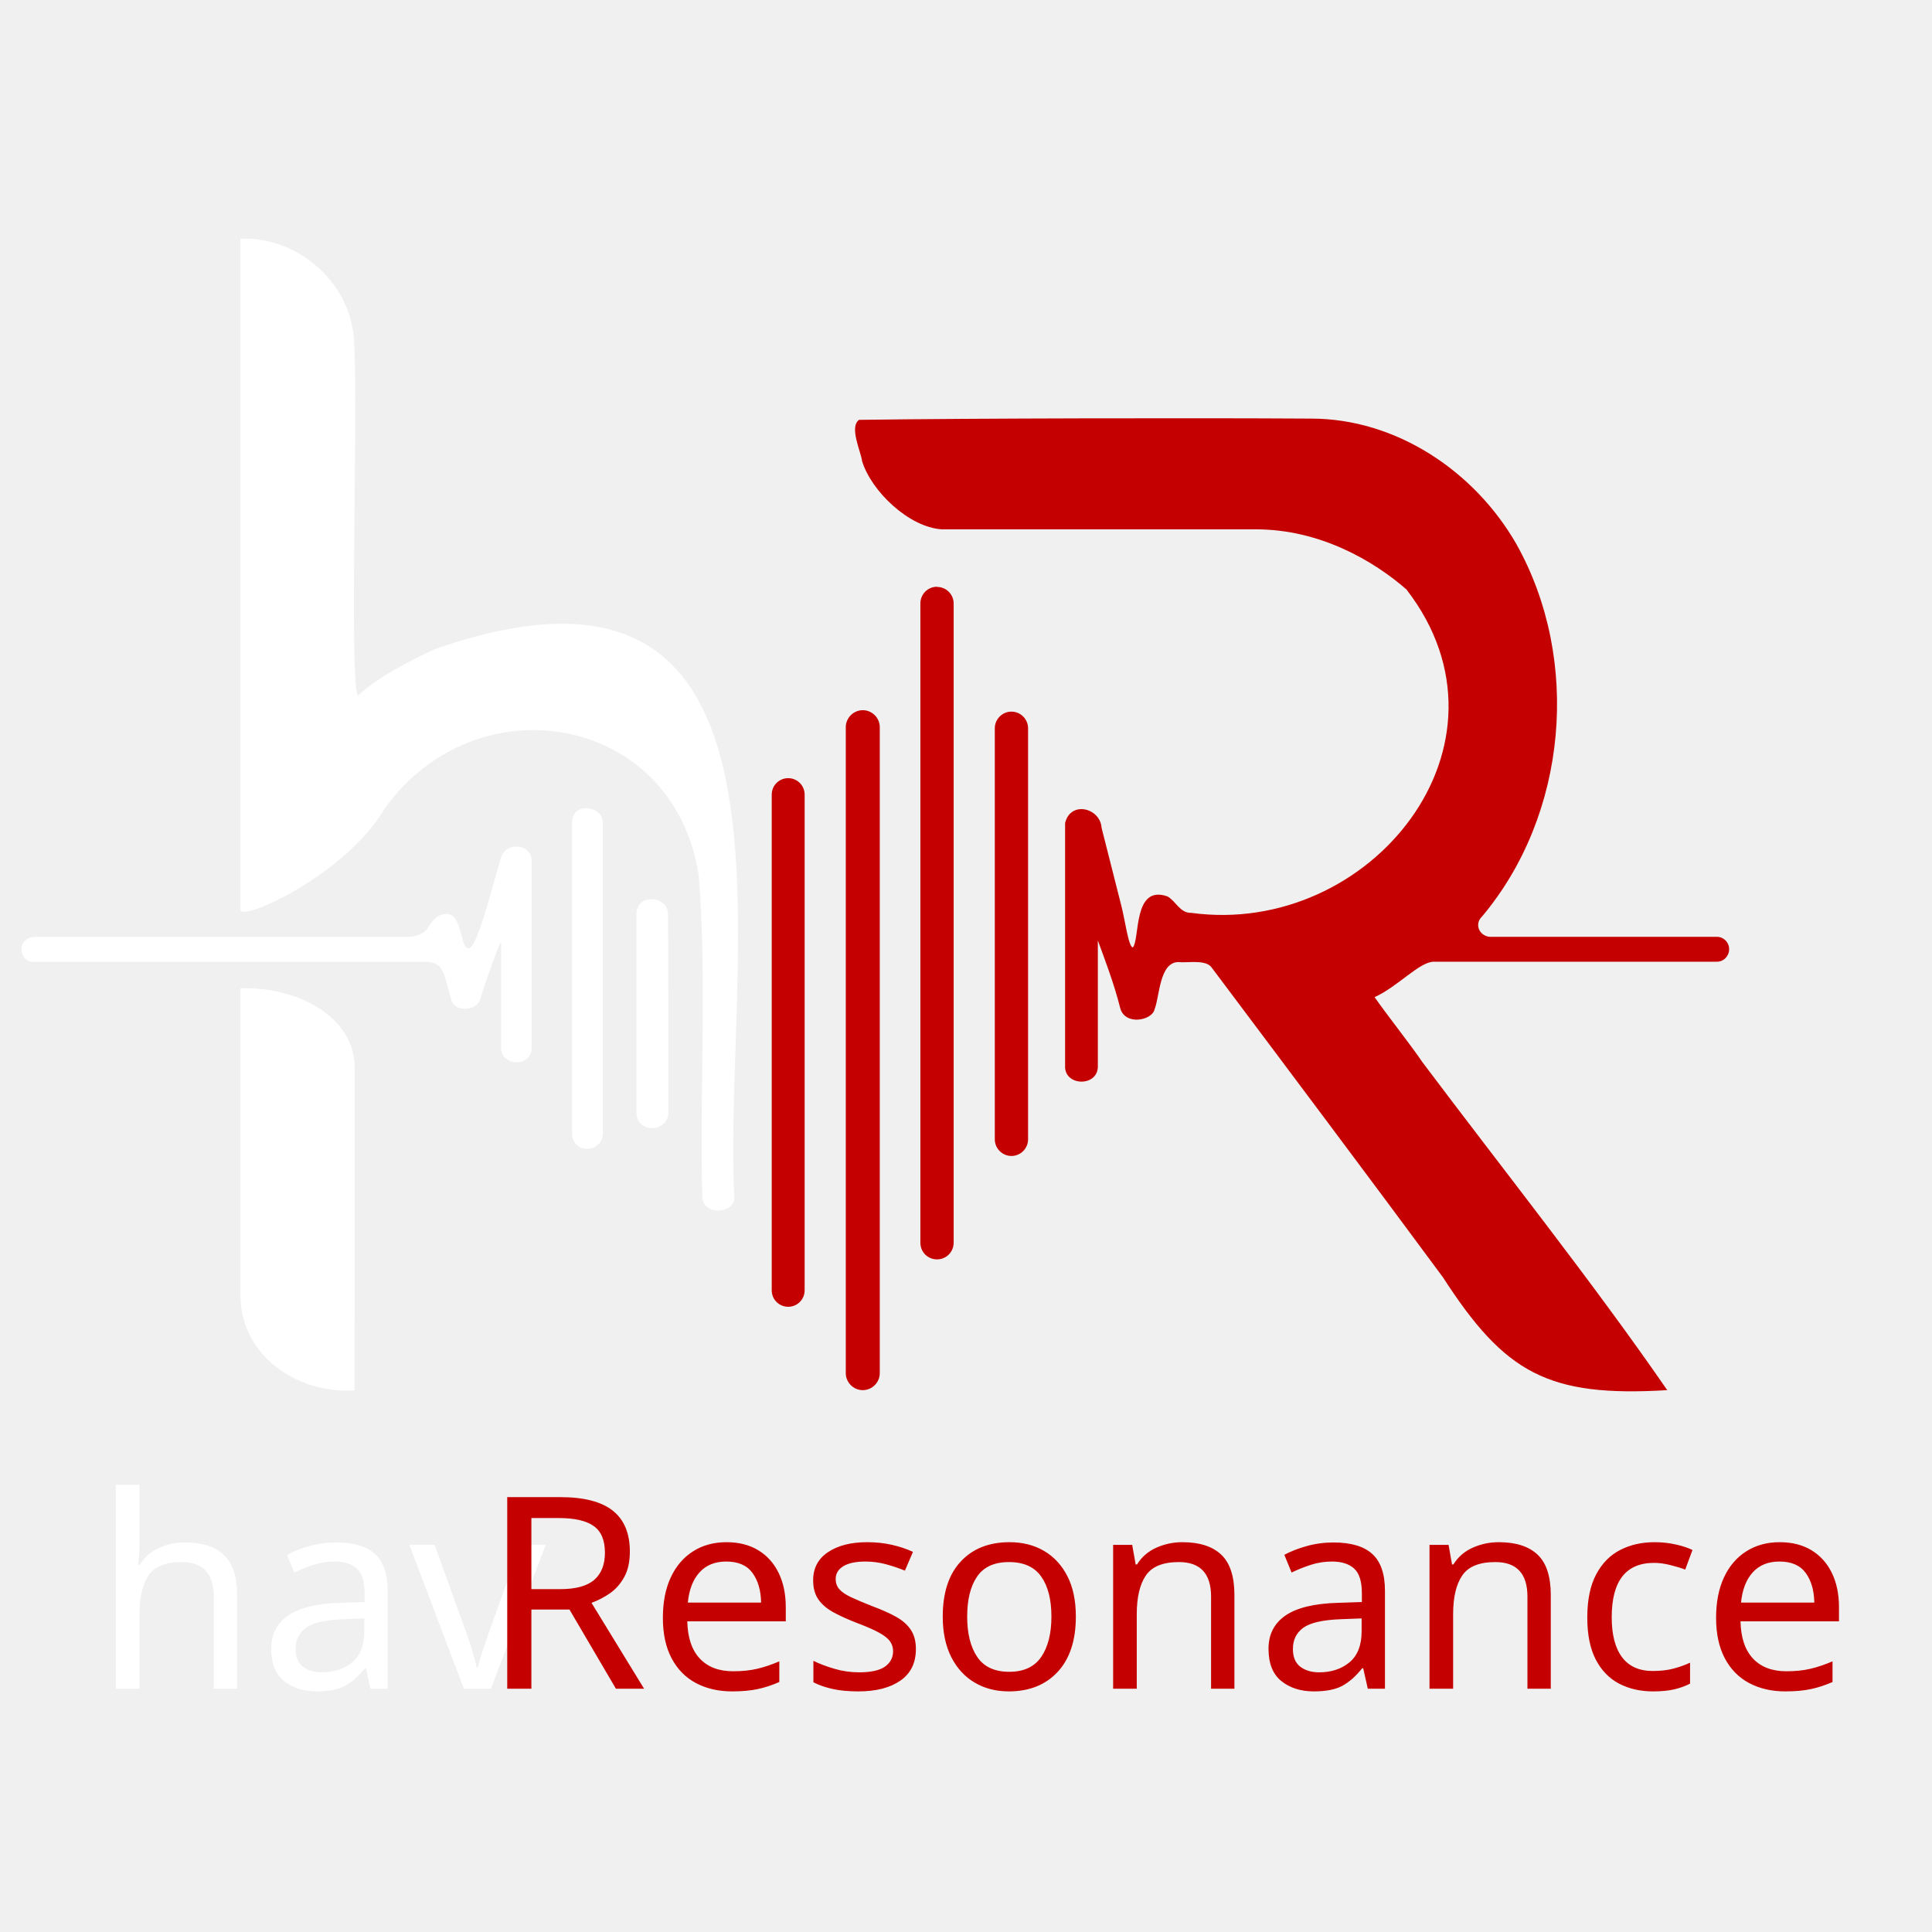
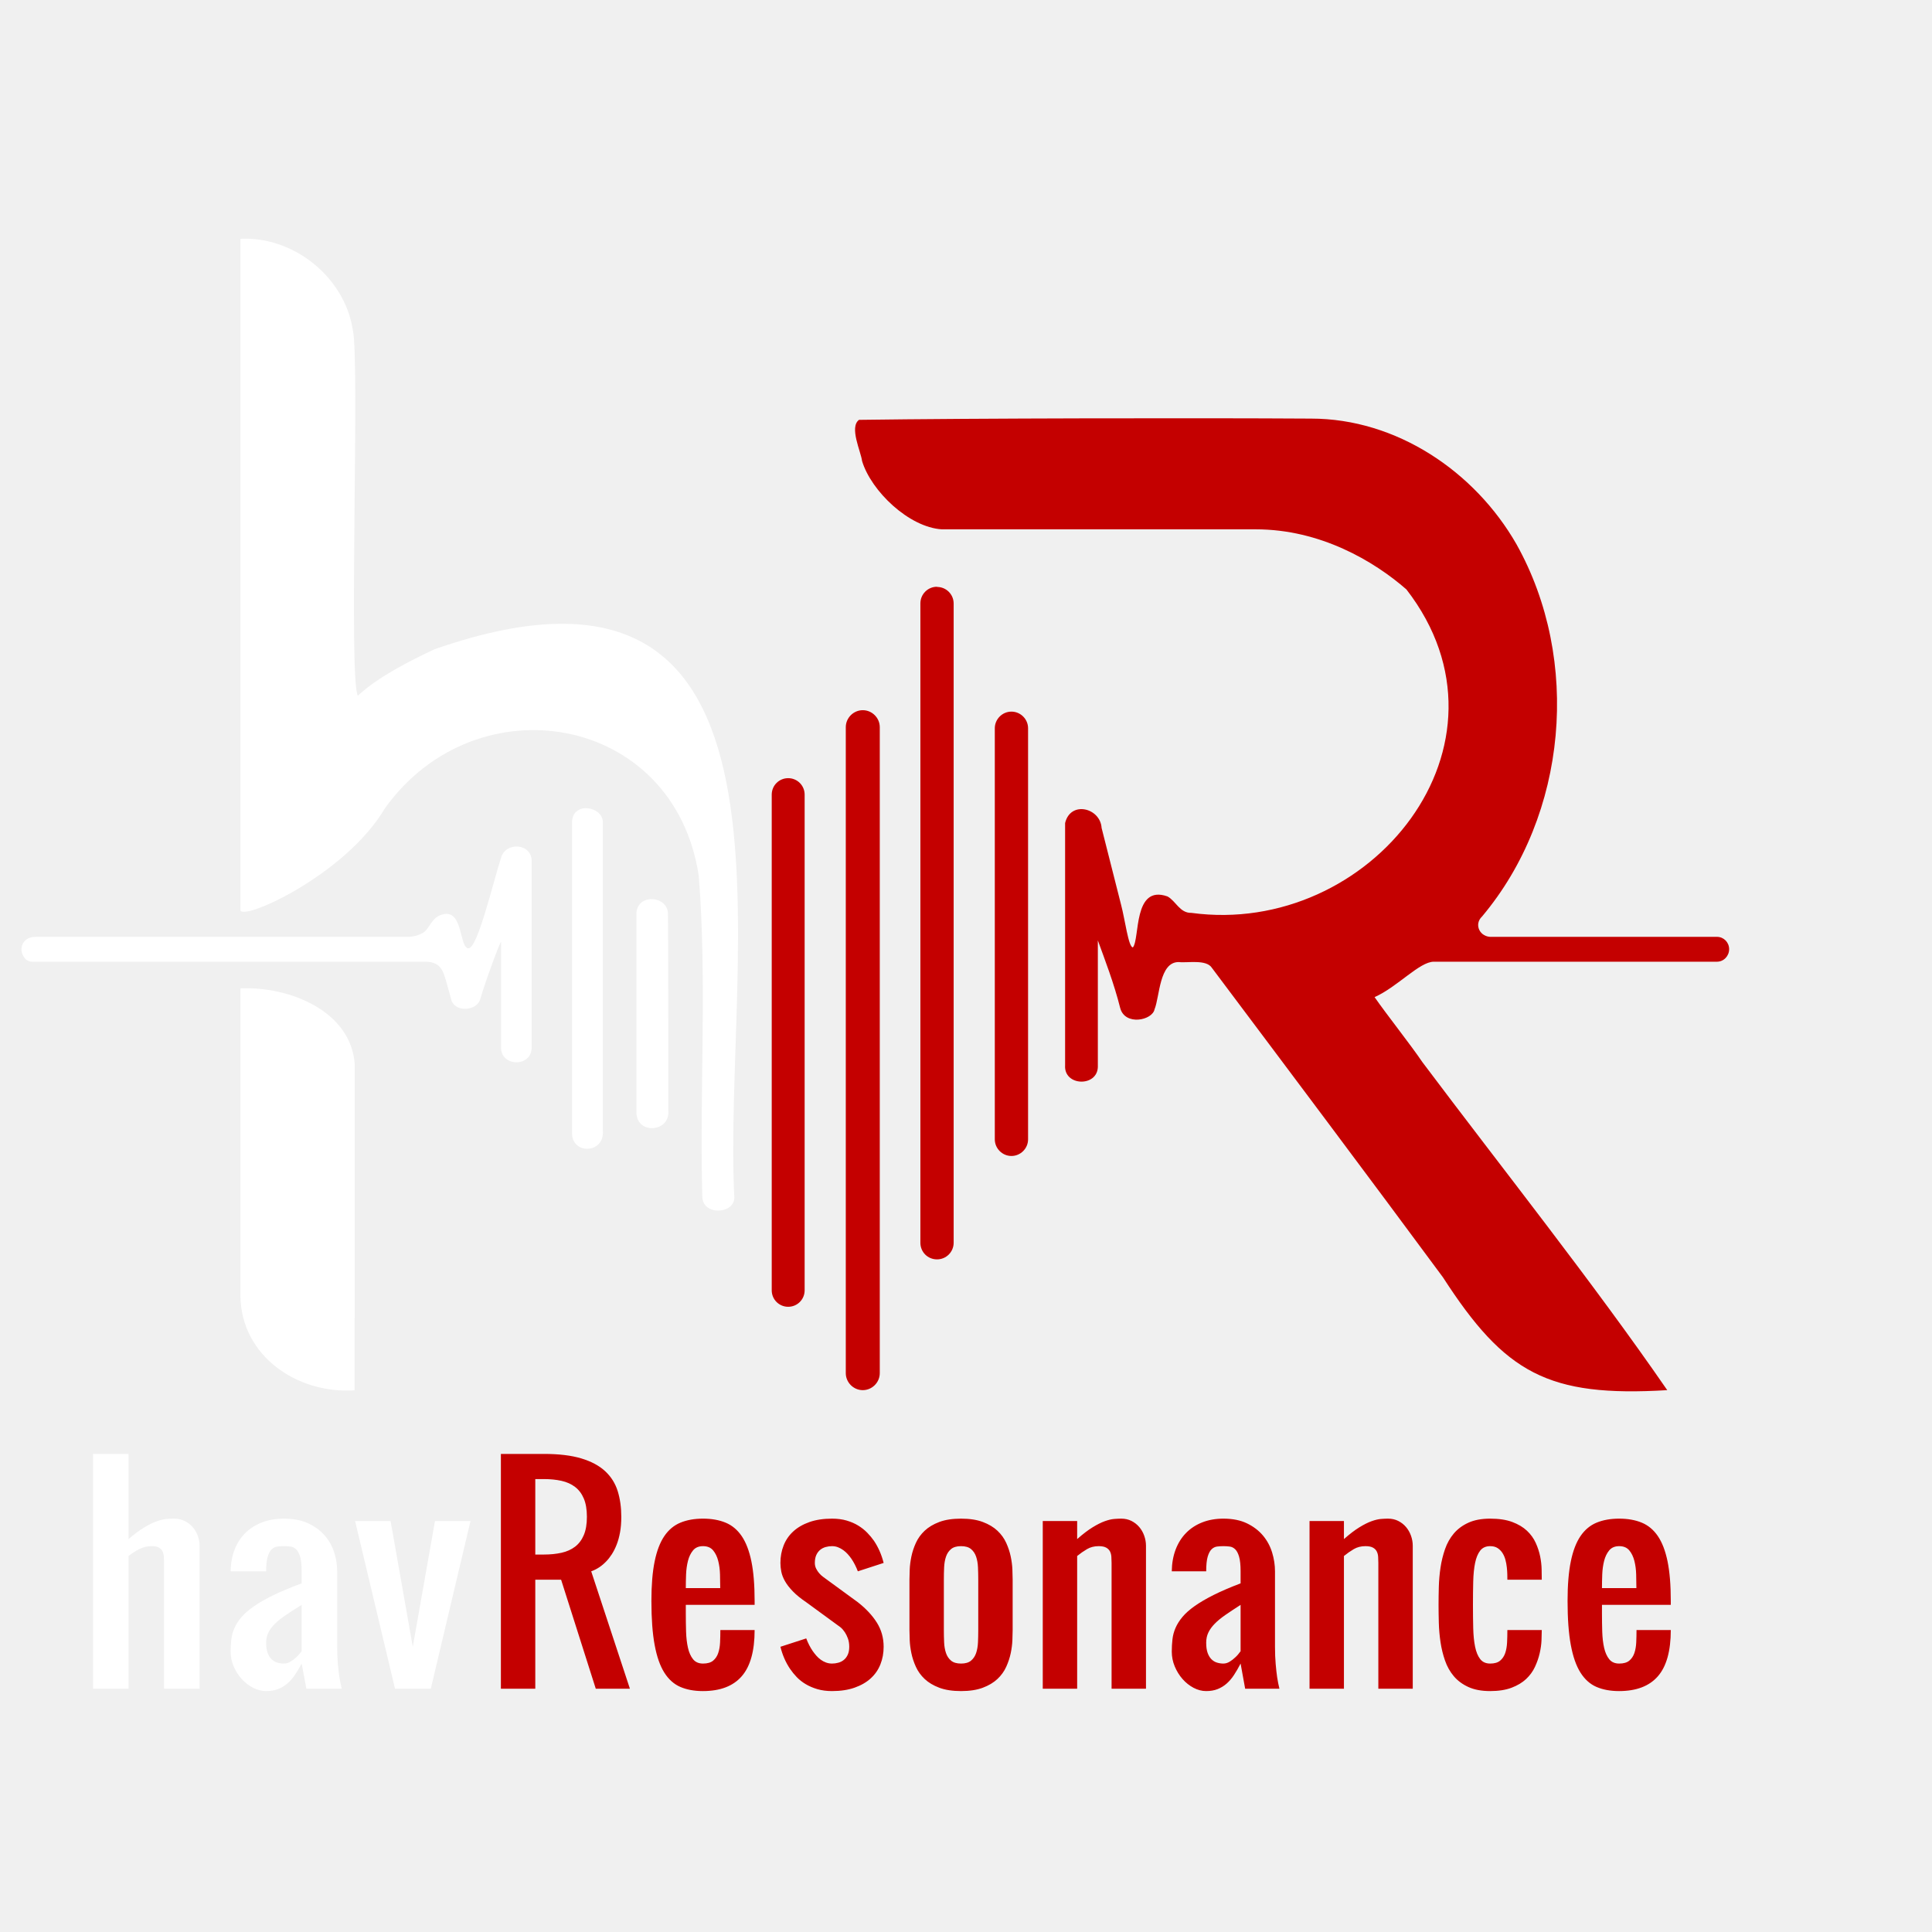
<svg xmlns="http://www.w3.org/2000/svg" version="1.1" width="240" height="240" viewBox="0 0 1080 1080">
  <path fill="#fff" d="M 390.6 489.6 c 4.7 58.1 .4 120.9 2 179.2 0 10.8 17.6 10.1 17.9 .8 -6.9 -134.6 50.8 -382.8 -167.5 -306.7 -14.3 6.7 -31.3 15.3 -43 26 -5.2 -10 1.2 -188.5 -2.8 -204.6 C 192.6 154.8 164 132 134.4 133.5 v 375.1 c 0 6.9 58.6 -19.1 80.8 -56.8 51.1 -71.3 161.6 -52.9 175.4 37.7 h 0 Z M 337 632 v -172.1 c .3 -9 -16.3 -12.1 -17.2 -1 v 173.7 c -.9 13 18.3 12.7 17.2 -.6 h 0 Z M 249.1 547.4 l 3.3 11.9 c 2.3 6.7 14.3 5.9 16.1 -.9 1.9 -7.1 11.6 -33.8 11.6 -31.7 v 58.8 c -.2 11 17.2 11.2 17.1 0 v -103.8 c .4 -10.4 -14.8 -11.5 -17.2 -1.9 -4.4 13.6 -13 50.3 -18.1 50.3 -5.1 0 -3 -21.2 -13.7 -19.1 -7 1.2 -7.9 8.2 -11.7 10.4 -2.6 1.5 -5.3 2.3 -8.9 2.3 H 20 c -4.6 0 -7.6 2.5 -8 6.6 -.2 2.7 1.8 7.3 5.9 7.3 h 219.7 c 7.3 0 9.7 3.5 11.4 9.6 h 0 v .2 Z M 373.6 580.3 c -.1 -16.1 0 -53.5 -.2 -69.4 0 -10 -16.4 -11.7 -17.6 -1 v 112.8 c .9 11.6 18.8 10.1 17.8 -1.9 v -40.5 h 0 Z M 198.3 736.8 v -141.9 c -2.1 -29.9 -36.8 -43.6 -63.9 -42.4 v 6.4 s 0 165.6 0 165.6 c .4 33.3 31.5 54.8 63.8 52.7 v -40.4 h .1 Z" />
  <path fill="#c40000" d="M 847.7 304.2 c 36.2 64.7 28.6 151.2 -19.2 208.1 -4.8 4.5 -1.2 11.8 5.5 11.4 h 125.8 c 3.8 0 6.8 3.1 6.8 6.9 s -3 7 -6.8 7 h -158.3 c -8 0 -20.3 14.1 -33.1 19.8 6.5 9.4 20.3 26.8 26.7 36.3 h 0 c 44.9 59.8 95.4 123.2 136.9 183.4 -66.7 4 -90.7 -9.4 -125.4 -63.1 -41.3 -55.9 -87.3 -117.2 -129.1 -172.9 -3.1 -5 -13.8 -2.7 -18.5 -3.3 -11 -.2 -10.7 19.4 -13.6 26.4 -1.2 6.2 -16.5 9.4 -19.2 -.7 -3.4 -13.6 -8.6 -27.1 -12.5 -37.8 v 70.8 c -.4 11.3 -19.1 10.7 -18.3 -1 v -135.4 c 3 -12.7 19.7 -8.5 20.4 2.7 l 10.9 43 c 2.2 8.2 4.1 23.8 6.6 23.8 4 -4.8 0 -35.3 19.3 -28.5 4.7 2.5 6.9 9.4 13.4 9.2 100 13.6 187.2 -94.2 120.2 -180.8 -18.2 -15.9 -48.2 -33.6 -84.2 -33.6 h -175.5 c -18.3 -1.1 -39.5 -21.3 -44.6 -38.2 -.6 -5.2 -7.3 -18.9 -1.7 -23 64 -.9 188.2 -1.1 252.7 -.7 47.7 0 91.5 29.5 114.8 70.2 h 0 Z M 482.3 397 c 5.2 0 9.5 4.3 9.5 9.5 v 361.1 c 0 5.2 -4.3 9.5 -9.5 9.5 s -9.5 -4.3 -9.5 -9.5 v -361.1 c 0 -5.2 4.3 -9.5 9.5 -9.5 Z M 523.8 328.1 c 5.1 0 9.3 4.1 9.3 9.3 v 357.3 c 0 5.1 -4.1 9.3 -9.3 9.3 s -9.3 -4.1 -9.3 -9.3 V 337.3 c 0 -5.1 4.1 -9.3 9.3 -9.3 h 0 Z M 440.6 435 c 5.1 0 9.2 4.1 9.2 9.2 v 277.1 c 0 5.1 -4.1 9.2 -9.2 9.2 s -9.2 -4.1 -9.2 -9.2 v -277.1 c 0 -5.1 4.1 -9.2 9.2 -9.2 Z M 565.4 397.8 c 5.1 0 9.3 4.2 9.3 9.3 v 229.8 c 0 5.1 -4.2 9.3 -9.3 9.3 s -9.3 -4.2 -9.3 -9.3 v -229.8 c 0 -5.1 4.2 -9.3 9.3 -9.3 Z" />
-   <g font-family="Oswald, sans-serif" font-size="150">
-     <text fill="#fff" x="52" y="944">hav</text>
-     <text fill="#c40000" x="269" y="944">Resonance</text>
-   </g>
+   <path fill="#fff" d="M52 812.75L71.85 812.75L71.85 860.36Q76.82 856.11 80.77 853.77Q84.73 851.42 87.79 850.36Q90.85 849.30 93.18 849.11Q95.50 848.93 97.29 848.93Q100.55 848.93 103.18 850.21Q105.82 851.50 107.68 853.62Q109.54 855.74 110.55 858.49Q111.56 861.24 111.56 864.09L111.56 944L91.71 944L91.71 873.69Q91.71 871.93 91.59 870.25Q91.47 868.56 90.85 867.24Q90.23 865.92 88.84 865.12Q87.44 864.31 84.88 864.31Q81.08 864.31 77.86 865.96Q74.64 867.61 71.85 869.81L71.85 944L52 944ZM148.78 945.32Q145.06 945.32 141.49 943.49Q137.92 941.66 135.13 938.58Q132.34 935.50 130.63 931.55Q128.93 927.59 128.93 923.27Q128.93 919.68 129.32 916.39Q129.70 913.09 131.10 909.98Q132.50 906.87 135.09 903.86Q137.69 900.86 142.11 897.82Q146.53 894.78 153.01 891.63Q159.48 888.48 168.63 885.11L168.63 878.38Q168.63 873.10 167.78 870.25Q166.93 867.39 165.53 866.07Q164.14 864.75 162.35 864.53Q160.57 864.31 158.71 864.31Q156.85 864.31 155.06 864.53Q153.28 864.75 151.88 866.07Q150.49 867.39 149.63 870.25Q148.78 873.10 148.78 878.38L128.93 878.38Q129.01 871.71 131.14 866.25Q133.27 860.80 137.15 856.95Q141.03 853.11 146.49 851.02Q151.96 848.93 158.71 848.93Q166.69 848.93 172.32 851.57Q177.94 854.21 181.55 858.38Q185.15 862.55 186.82 867.83Q188.49 873.10 188.49 878.38L188.49 920.56Q188.49 925.84 188.87 930.16Q189.26 934.48 189.73 937.55Q190.04 939.39 190.35 940.96Q190.66 942.54 191.05 944L171.27 944L168.63 929.94Q166.77 933.45 164.83 936.31Q162.90 939.17 160.57 941.14Q158.24 943.12 155.37 944.22Q152.50 945.32 148.78 945.32ZM148.78 918.29Q148.78 921.81 149.63 924.04Q150.49 926.28 151.88 927.59Q153.28 928.91 155.06 929.42Q156.85 929.94 158.71 929.94Q160.57 929.94 162.35 928.88Q164.14 927.81 165.53 926.50Q166.38 925.76 167.12 924.92Q167.86 924.08 168.63 923.05L168.63 897.13Q163.59 900.27 159.87 902.76Q156.15 905.25 153.71 907.67Q151.26 910.09 150.02 912.62Q148.78 915.14 148.78 918.29ZM220.82 944L198.49 850.25L218.34 850.25L230.75 920.56L243.16 850.25L263.01 850.25L240.83 944Z" />
+   <path fill="#c40000" d="M333.04 944L313.66 883.06L299.23 883.06L299.23 944L280 944L280 812.75L304.04 812.75Q316.66 812.75 325 815.28Q333.34 817.80 338.30 822.42Q343.26 827.03 345.29 833.51Q347.31 840 347.31 847.91Q347.31 852.74 346.60 856.62Q345.89 860.50 344.68 863.54Q343.48 866.58 341.98 868.89Q340.48 871.20 338.90 872.81Q335.22 876.69 330.49 878.38L352.12 944ZM299.23 869L304.04 869Q309.45 869 313.88 868.01Q318.31 867.02 321.47 864.61Q324.63 862.19 326.35 858.12Q328.08 854.06 328.08 847.91Q328.08 841.75 326.35 837.69Q324.63 833.62 321.47 831.21Q318.31 828.79 313.88 827.80Q309.45 826.81 304.04 826.81L299.23 826.81ZM392.92 945.32Q385.70 945.32 380.33 943.01Q374.96 940.70 371.35 934.99Q367.75 929.28 365.95 919.54Q364.14 909.80 364.14 894.93Q364.14 881.67 365.95 872.85Q367.75 864.02 371.35 858.71Q374.96 853.40 380.37 851.17Q385.78 848.93 392.99 848.93Q400.20 848.93 405.61 851.17Q411.02 853.40 414.63 858.71Q418.23 864.02 420.04 872.85Q421.84 881.67 421.84 894.93L421.84 897.13L383.37 897.13L383.37 901.81Q383.37 907.09 383.52 912.14Q383.68 917.19 384.58 921.15Q385.48 925.10 387.43 927.52Q389.38 929.94 392.99 929.94Q396.67 929.94 398.63 928.33Q400.58 926.71 401.48 924.08Q402.38 921.44 402.53 918.07Q402.68 914.70 402.68 911.19L421.84 911.19Q421.84 928.77 414.63 937.04Q407.42 945.32 392.92 945.32ZM392.99 864.31Q389.38 864.31 387.43 866.66Q385.48 869 384.58 872.52Q383.68 876.03 383.52 880.13Q383.37 884.23 383.37 887.75L402.61 887.75Q402.61 884.23 402.49 880.13Q402.38 876.03 401.48 872.52Q400.58 869 398.63 866.66Q396.67 864.31 392.99 864.31ZM450.69 915.88Q452.19 919.83 454.29 922.91Q455.20 924.22 456.32 925.51Q457.45 926.79 458.80 927.78Q460.15 928.77 461.73 929.35Q463.31 929.94 465.11 929.94Q466.92 929.94 468.64 929.46Q470.37 928.99 471.72 927.89Q473.08 926.79 473.90 924.99Q474.73 923.20 474.73 920.56Q474.73 917.93 473.98 915.91Q473.23 913.90 472.32 912.51Q471.27 910.89 469.92 909.72L450.69 895.66Q446.03 892.51 443.18 889.54Q440.32 886.58 438.78 883.83Q437.24 881.08 436.75 878.56Q436.26 876.03 436.26 873.69Q436.26 868.41 438.07 863.87Q439.87 859.33 443.48 856.04Q447.08 852.74 452.49 850.84Q457.90 848.93 465.11 848.93Q469.62 848.93 473.26 849.99Q476.91 851.06 479.76 852.81Q482.62 854.57 484.80 856.81Q486.97 859.04 488.55 861.31Q492.23 866.80 493.96 873.69L479.54 878.38Q478.03 874.42 475.93 871.34Q475.03 870.03 473.90 868.78Q472.78 867.54 471.42 866.55Q470.07 865.56 468.49 864.94Q466.92 864.31 465.11 864.31Q463.31 864.31 461.58 864.79Q459.85 865.26 458.50 866.36Q457.15 867.46 456.32 869.26Q455.50 871.05 455.50 873.69Q455.50 875.45 456.25 876.91Q457 878.38 457.90 879.40Q458.95 880.65 460.30 881.60L479.54 895.66Q486.37 901.01 490.17 907.05Q493.96 913.09 493.96 920.56Q493.96 925.84 492.16 930.38Q490.36 934.92 486.75 938.21Q483.14 941.51 477.73 943.41Q472.32 945.32 465.11 945.32Q460.61 945.32 456.96 944.26Q453.32 943.19 450.43 941.47Q447.53 939.75 445.39 937.52Q443.25 935.28 441.67 932.94Q437.99 927.52 436.26 920.56ZM508.39 883.06Q508.39 880.72 508.54 877.28Q508.69 873.83 509.48 870.06Q510.26 866.29 511.99 862.48Q513.72 858.67 516.91 855.67Q520.11 852.67 525.06 850.80Q530.02 848.93 537.23 848.93Q544.45 848.93 549.40 850.80Q554.36 852.67 557.56 855.67Q560.75 858.67 562.48 862.48Q564.20 866.29 564.99 870.06Q565.78 873.83 565.93 877.28Q566.08 880.72 566.08 883.06L566.08 911.19Q566.08 913.53 565.93 916.97Q565.78 920.42 564.99 924.19Q564.20 927.96 562.48 931.77Q560.75 935.58 557.56 938.58Q554.36 941.58 549.40 943.45Q544.45 945.32 537.23 945.32Q530.02 945.32 525.06 943.45Q520.11 941.58 516.91 938.58Q513.72 935.58 511.99 931.77Q510.26 927.96 509.48 924.19Q508.69 920.42 508.54 916.97Q508.39 913.53 508.39 911.19ZM527.62 911.19Q527.62 914.70 527.77 918.07Q527.92 921.44 528.82 924.08Q529.72 926.71 531.68 928.33Q533.63 929.94 537.23 929.94Q540.84 929.94 542.79 928.33Q544.75 926.71 545.65 924.08Q546.55 921.44 546.70 918.07Q546.85 914.70 546.85 911.19L546.85 883.06Q546.85 879.55 546.70 876.18Q546.55 872.81 545.65 870.17Q544.75 867.54 542.79 865.92Q540.84 864.31 537.23 864.31Q533.63 864.31 531.68 865.92Q529.72 867.54 528.82 870.17Q527.92 872.81 527.77 876.18Q527.62 879.55 527.62 883.06ZM582.91 850.25L602.14 850.25L602.14 860.36Q606.95 856.11 610.78 853.77Q614.62 851.42 617.58 850.36Q620.55 849.30 622.80 849.11Q625.06 848.93 626.79 848.93Q629.94 848.93 632.50 850.21Q635.05 851.50 636.85 853.62Q638.66 855.74 639.63 858.49Q640.61 861.24 640.61 864.09L640.61 944L621.38 944L621.38 873.69Q621.38 871.93 621.26 870.25Q621.15 868.56 620.48 867.24Q619.80 865.92 618.33 865.12Q616.87 864.31 614.16 864.31Q610.48 864.31 607.67 865.96Q604.85 867.61 602.14 869.81L602.14 944L582.91 944ZM674.27 945.32Q670.66 945.32 667.20 943.49Q663.75 941.66 661.04 938.58Q658.34 935.50 656.69 931.55Q655.03 927.59 655.03 923.27Q655.03 919.68 655.41 916.39Q655.78 913.09 657.14 909.98Q658.49 906.87 661.01 903.86Q663.52 900.86 667.80 897.82Q672.09 894.78 678.36 891.63Q684.63 888.48 693.50 885.11L693.50 878.38Q693.50 873.10 692.67 870.25Q691.85 867.39 690.49 866.07Q689.14 864.75 687.41 864.53Q685.69 864.31 683.88 864.31Q682.08 864.31 680.35 864.53Q678.62 864.75 677.27 866.07Q675.92 867.39 675.09 870.25Q674.27 873.10 674.27 878.38L655.03 878.38Q655.11 871.71 657.17 866.25Q659.24 860.80 663 856.95Q666.75 853.11 672.05 851.02Q677.35 848.93 683.88 848.93Q691.62 848.93 697.07 851.57Q702.51 854.21 706.01 858.38Q709.50 862.55 711.12 867.83Q712.73 873.10 712.73 878.38L712.73 920.56Q712.73 925.84 713.11 930.16Q713.48 934.48 713.93 937.55Q714.23 939.39 714.53 940.96Q714.83 942.54 715.21 944L696.05 944L693.50 929.94Q691.70 933.45 689.82 936.31Q687.94 939.17 685.69 941.14Q683.43 943.12 680.65 944.22Q677.87 945.32 674.27 945.32ZM674.27 918.29Q674.27 921.81 675.09 924.04Q675.92 926.28 677.27 927.59Q678.62 928.91 680.35 929.42Q682.08 929.94 683.88 929.94Q685.69 929.94 687.41 928.88Q689.14 927.81 690.49 926.50Q691.32 925.76 692.03 924.92Q692.75 924.08 693.50 923.05L693.50 897.13Q688.62 900.27 685.01 902.76Q681.40 905.25 679.04 907.67Q676.67 910.09 675.47 912.62Q674.27 915.14 674.27 918.29ZM732.04 850.25L751.27 850.25L751.27 860.36Q756.08 856.11 759.91 853.77Q763.74 851.42 766.71 850.36Q769.68 849.30 771.93 849.11Q774.18 848.93 775.91 848.93Q779.07 848.93 781.62 850.21Q784.18 851.50 785.98 853.62Q787.78 855.74 788.76 858.49Q789.74 861.24 789.74 864.09L789.74 944L770.50 944L770.50 873.69Q770.50 871.93 770.39 870.25Q770.28 868.56 769.60 867.24Q768.93 865.92 767.46 865.12Q766 864.31 763.29 864.31Q759.61 864.31 756.79 865.96Q753.98 867.61 751.27 869.81L751.27 944L732.04 944ZM833.01 945.32Q825.80 945.32 820.84 943.05Q815.88 940.78 812.69 937.01Q809.49 933.23 807.77 928.25Q806.04 923.27 805.25 917.93Q804.46 912.58 804.31 907.20Q804.16 901.81 804.16 897.13Q804.16 892.44 804.31 887.05Q804.46 881.67 805.25 876.32Q806.04 870.98 807.77 866Q809.49 861.02 812.69 857.24Q815.88 853.47 820.84 851.20Q825.80 848.93 833.01 848.93Q840.37 848.93 845.37 850.80Q850.36 852.67 853.56 855.67Q856.75 858.67 858.48 862.48Q860.20 866.29 860.96 870.06Q861.71 873.83 861.78 877.28Q861.86 880.72 861.86 883.06L842.63 883.06Q842.63 881.89 842.59 880.06Q842.55 878.23 842.32 876.14Q842.10 874.05 841.54 871.93Q840.97 869.81 839.88 868.12Q838.79 866.44 837.14 865.37Q835.49 864.31 833.01 864.31Q829.40 864.31 827.45 866.80Q825.50 869.29 824.59 873.69Q823.69 878.08 823.54 884.09Q823.39 890.09 823.39 897.13Q823.39 904.16 823.54 910.16Q823.69 916.17 824.59 920.56Q825.50 924.96 827.45 927.45Q829.40 929.94 833.01 929.94Q836.62 929.94 838.57 928.33Q840.52 926.71 841.42 924.08Q842.32 921.44 842.47 918.07Q842.63 914.70 842.63 911.19L861.86 911.19Q861.86 913.53 861.71 916.97Q861.56 920.42 860.69 924.19Q859.83 927.96 858.06 931.77Q856.30 935.58 853.11 938.58Q849.91 941.58 844.99 943.45Q840.07 945.32 833.01 945.32ZM905.06 945.32Q897.84 945.32 892.47 943.01Q887.10 940.70 883.49 934.99Q879.89 929.28 878.09 919.54Q876.28 909.80 876.28 894.93Q876.28 881.67 878.09 872.85Q879.89 864.02 883.49 858.71Q887.10 853.40 892.51 851.17Q897.92 848.93 905.13 848.93Q912.34 848.93 917.75 851.17Q923.16 853.40 926.77 858.71Q930.37 864.02 932.18 872.85Q933.98 881.67 933.98 894.93L933.98 897.13L895.51 897.13L895.51 901.81Q895.51 907.09 895.66 912.14Q895.82 917.19 896.72 921.15Q897.62 925.10 899.57 927.52Q901.52 929.94 905.13 929.94Q908.81 929.94 910.77 928.33Q912.72 926.71 913.62 924.08Q914.52 921.44 914.67 918.07Q914.82 914.70 914.82 911.19L933.98 911.19Q933.98 928.77 926.77 937.04Q919.56 945.32 905.06 945.32ZM905.13 864.31Q901.52 864.31 899.57 866.66Q897.62 869 896.72 872.52Q895.82 876.03 895.66 880.13Q895.51 884.23 895.51 887.75L914.75 887.75Q914.75 884.23 914.63 880.13Q914.52 876.03 913.62 872.52Q912.72 869 910.77 866.66Q908.81 864.31 905.13 864.31Z" />
</svg>
